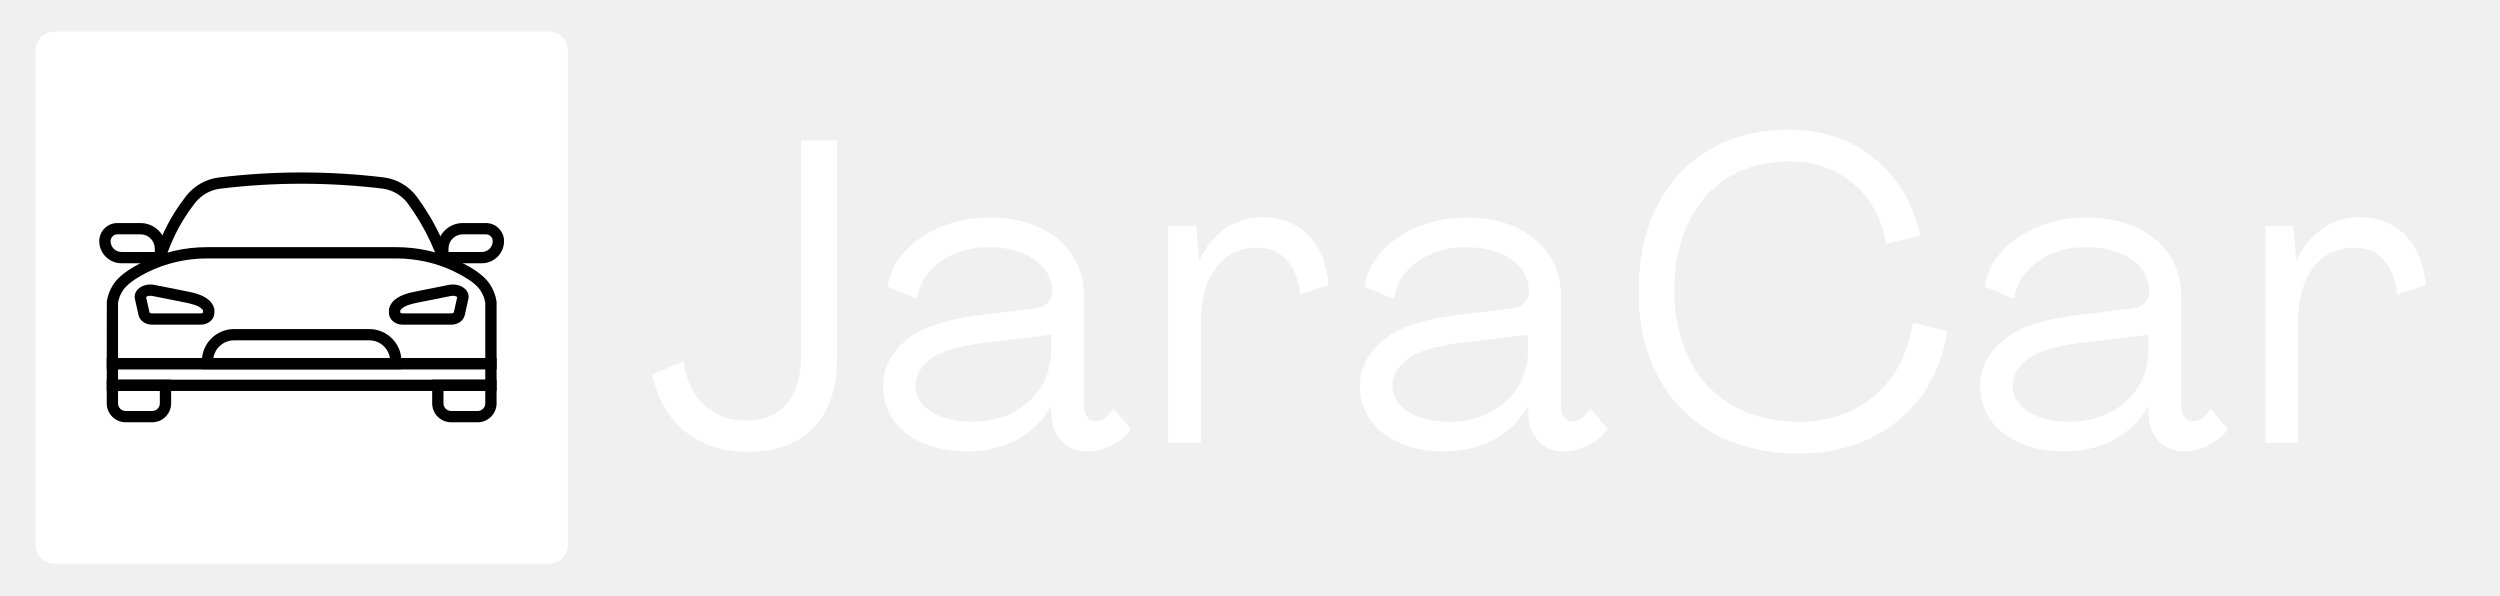
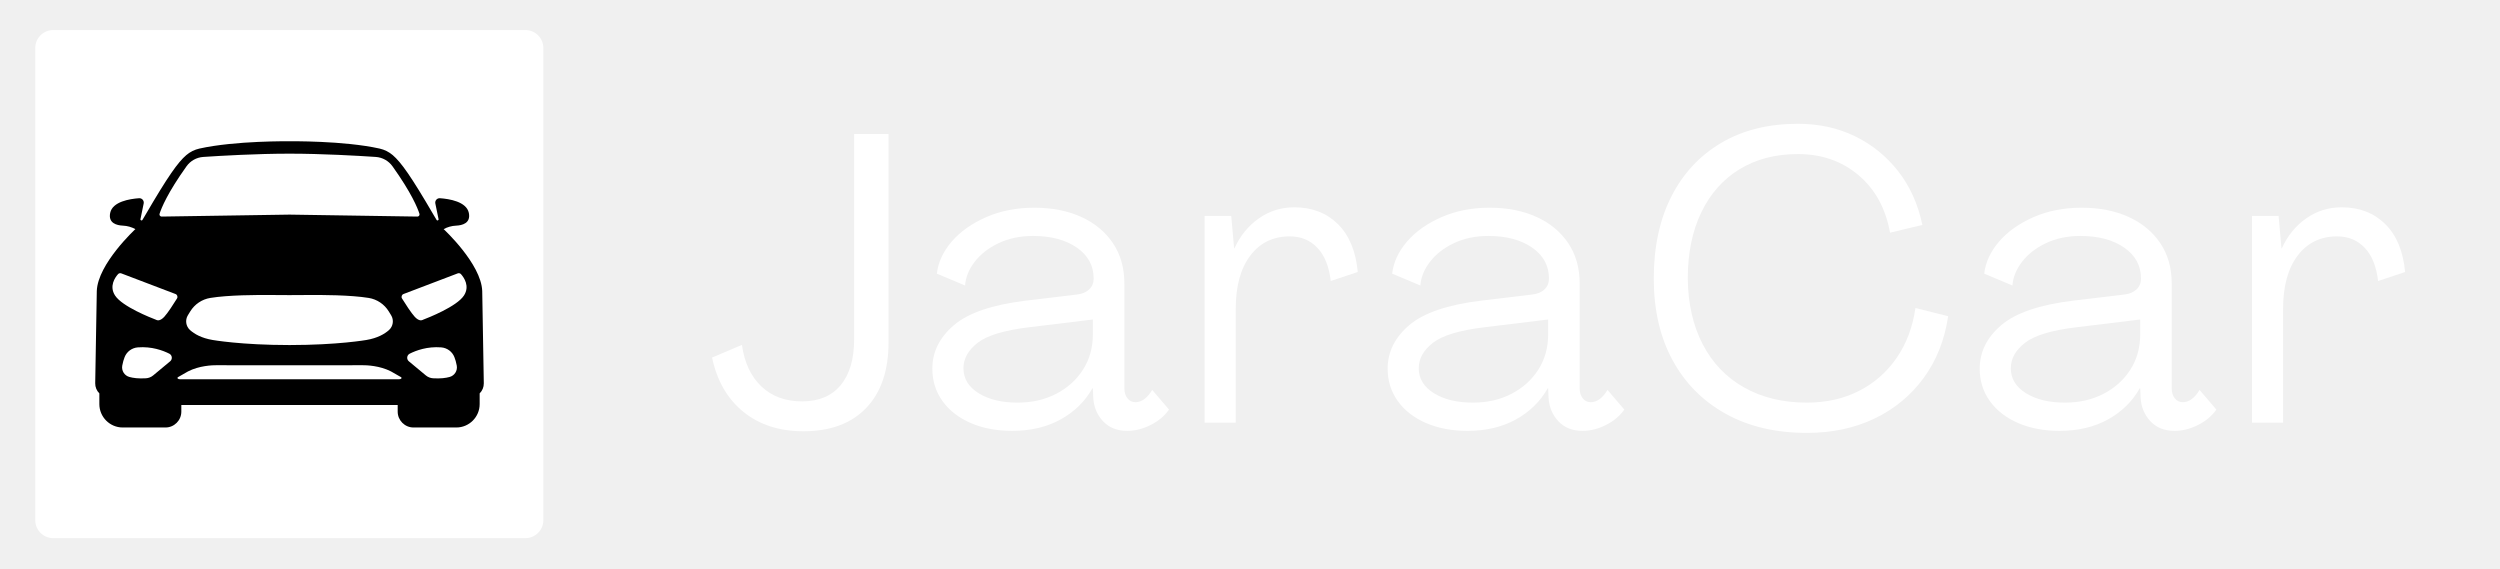
- <svg xmlns="http://www.w3.org/2000/svg" width="2100" zoomAndPan="magnify" viewBox="0 0 1574.88 375" height="500" preserveAspectRatio="xMidYMid meet" version="1.0">
+ <svg xmlns="http://www.w3.org/2000/svg" width="2200" zoomAndPan="magnify" viewBox="0 0 1650 375" height="500" preserveAspectRatio="xMidYMid meet" version="1.0">
  <defs>
    <g />
-     <clipPath id="6b9b9d43f3">
-       <path d="M 22.359 19.844 L 357.672 19.844 L 357.672 355.156 L 22.359 355.156 Z M 22.359 19.844 " clip-rule="nonzero" />
+     <clipPath id="706ef291c7">
+       <path d="M 23.273 19.828 L 358.613 19.828 L 358.613 355.172 L 23.273 355.172 Z M 23.273 19.828 " clip-rule="nonzero" />
    </clipPath>
-     <clipPath id="64be3462d2">
-       <path d="M 34.215 19.844 L 345.816 19.844 C 352.363 19.844 357.672 25.152 357.672 31.699 L 357.672 343.301 C 357.672 349.848 352.363 355.156 345.816 355.156 L 34.215 355.156 C 27.668 355.156 22.359 349.848 22.359 343.301 L 22.359 31.699 C 22.359 25.152 27.668 19.844 34.215 19.844 Z M 34.215 19.844 " clip-rule="nonzero" />
+     <clipPath id="e80d8daa7f">
+       <path d="M 35.129 19.828 L 346.754 19.828 C 353.305 19.828 358.613 25.141 358.613 31.688 L 358.613 343.312 C 358.613 349.859 353.305 355.172 346.754 355.172 L 35.129 355.172 C 28.582 355.172 23.273 349.859 23.273 343.312 L 23.273 31.688 C 23.273 25.141 28.582 19.828 35.129 19.828 Z M 35.129 19.828 " clip-rule="nonzero" />
    </clipPath>
-     <clipPath id="375074a1d2">
-       <path d="M 0.359 0.844 L 335.672 0.844 L 335.672 336.156 L 0.359 336.156 Z M 0.359 0.844 " clip-rule="nonzero" />
+     <clipPath id="81ac291950">
+       <path d="M 0.273 0.828 L 335.613 0.828 L 335.613 336.172 L 0.273 336.172 Z M 0.273 0.828 " clip-rule="nonzero" />
    </clipPath>
-     <clipPath id="38b58fbb8f">
-       <path d="M 12.215 0.844 L 323.816 0.844 C 330.363 0.844 335.672 6.152 335.672 12.699 L 335.672 324.301 C 335.672 330.848 330.363 336.156 323.816 336.156 L 12.215 336.156 C 5.668 336.156 0.359 330.848 0.359 324.301 L 0.359 12.699 C 0.359 6.152 5.668 0.844 12.215 0.844 Z M 12.215 0.844 " clip-rule="nonzero" />
+     <clipPath id="8f7d248d7a">
+       <path d="M 12.129 0.828 L 323.754 0.828 C 330.305 0.828 335.613 6.141 335.613 12.688 L 335.613 324.312 C 335.613 330.859 330.305 336.172 323.754 336.172 L 12.129 336.172 C 5.582 336.172 0.273 330.859 0.273 324.312 L 0.273 12.688 C 0.273 6.141 5.582 0.828 12.129 0.828 Z M 12.129 0.828 " clip-rule="nonzero" />
    </clipPath>
-     <clipPath id="09de32d348">
+     <clipPath id="79a2216685">
      <rect x="0" width="336" y="0" height="337" />
    </clipPath>
-     <clipPath id="bef012b966">
-       <path d="M 96 108.574 L 284 108.574 L 284 166 L 96 166 Z M 96 108.574 " clip-rule="nonzero" />
+     <clipPath id="c222216d8f">
+       <path d="M 62.836 93.227 L 319.312 93.227 L 319.312 282.145 L 62.836 282.145 Z M 62.836 93.227 " clip-rule="nonzero" />
    </clipPath>
-     <clipPath id="8ff52d1e30">
-       <path d="M 67 239 L 108 239 L 108 266.062 L 67 266.062 Z M 67 239 " clip-rule="nonzero" />
-     </clipPath>
-     <clipPath id="b215f856c9">
-       <path d="M 272 239 L 313 239 L 313 266.062 L 272 266.062 Z M 272 239 " clip-rule="nonzero" />
-     </clipPath>
-     <clipPath id="0e5a92ad9e">
-       <path d="M 62.457 140 L 105 140 L 105 166 L 62.457 166 Z M 62.457 140 " clip-rule="nonzero" />
-     </clipPath>
-     <clipPath id="e85501afde">
-       <path d="M 275 140 L 317.438 140 L 317.438 166 L 275 166 Z M 275 140 " clip-rule="nonzero" />
-     </clipPath>
-     <clipPath id="182e367a60">
+     <clipPath id="56b4f9965f">
      <rect x="0" width="1140" y="0" height="272" />
    </clipPath>
  </defs>
-   <g clip-path="url(#6b9b9d43f3)">
-     <g clip-path="url(#64be3462d2)">
-       <g transform="matrix(1, 0, 0, 1, 22, 19)">
-         <g clip-path="url(#09de32d348)">
-           <g clip-path="url(#375074a1d2)">
-             <g clip-path="url(#38b58fbb8f)">
-               <path fill="#ffffff" d="M 0.359 0.844 L 335.672 0.844 L 335.672 336.156 L 0.359 336.156 Z M 0.359 0.844 " fill-opacity="1" fill-rule="nonzero" />
+   <g clip-path="url(#706ef291c7)">
+     <g clip-path="url(#e80d8daa7f)">
+       <g transform="matrix(1, 0, 0, 1, 23, 19)">
+         <g clip-path="url(#79a2216685)">
+           <g clip-path="url(#81ac291950)">
+             <g clip-path="url(#8f7d248d7a)">
+               <path fill="#ffffff" d="M 0.273 0.828 L 335.613 0.828 L 335.613 336.172 L 0.273 336.172 Z M 0.273 0.828 " fill-opacity="1" fill-rule="nonzero" />
            </g>
          </g>
        </g>
      </g>
    </g>
  </g>
-   <g clip-path="url(#bef012b966)">
-     <path fill="#000000" d="M 276.645 165.988 C 273.527 156.891 269.457 148.086 264.547 139.816 C 262.172 135.824 259.57 131.898 256.805 128.148 C 252.988 122.977 247.094 119.57 240.633 118.789 C 223.91 116.777 206.891 115.754 190.047 115.75 L 189.957 115.75 C 172.898 115.75 155.656 116.797 138.707 118.863 C 132.383 119.637 126.695 122.879 122.695 128 C 120.121 131.297 117.707 134.777 115.52 138.34 C 110.266 146.902 106.176 156.148 103.355 165.828 L 96.52 163.848 C 99.512 153.559 103.863 143.727 109.445 134.629 C 111.777 130.832 114.348 127.137 117.082 123.633 C 122.25 117.012 129.621 112.812 137.844 111.812 C 155.074 109.711 172.609 108.645 189.953 108.645 L 190.043 108.645 C 207.164 108.645 224.469 109.688 241.473 111.734 C 249.871 112.746 257.547 117.191 262.523 123.938 C 265.434 127.875 268.168 131.996 270.66 136.191 C 275.82 144.879 280.098 154.129 283.367 163.684 L 276.633 165.988 Z M 276.645 165.988 " fill-opacity="1" fill-rule="nonzero" />
+   <g clip-path="url(#c222216d8f)">
+     <path fill="#000000" d="M 306.227 195.016 C 301.512 202.336 282.344 209.832 279.367 210.961 C 279.176 211.035 278.988 211.121 278.801 211.207 C 278.246 211.469 276.43 211.969 273.762 209.121 C 271.418 206.629 267.383 200.301 265.328 196.996 C 264.66 195.918 265.141 194.496 266.324 194.047 L 302.105 180.426 C 302.867 180.137 303.723 180.344 304.262 180.953 C 306.227 183.168 310.207 188.84 306.227 195.016 Z M 296.828 248.773 C 294.352 249.48 290.805 249.969 285.848 249.672 C 284.09 249.566 282.406 248.902 281.055 247.773 L 269.84 238.457 C 268.168 237.066 268.461 234.406 270.406 233.426 C 274.633 231.297 282.031 228.551 291.199 229.27 C 295.09 229.574 298.473 232.055 299.898 235.691 C 300.508 237.246 301.082 239.125 301.469 241.332 C 302.055 244.637 300.051 247.855 296.828 248.773 Z M 263.367 250.324 L 118.781 250.324 C 117.344 250.324 116.59 249.422 117.566 248.867 L 124.082 245.141 C 131.473 241.332 140.043 240.992 143.438 241.027 C 147.234 241.066 151.027 241.078 154.824 241.078 L 227.324 241.078 C 231.121 241.078 234.914 241.066 238.711 241.027 C 242.105 240.992 250.676 241.332 258.066 245.141 L 264.582 248.867 C 265.559 249.422 264.809 250.324 263.367 250.324 Z M 116.82 196.996 C 114.77 200.301 110.734 206.629 108.391 209.121 C 105.719 211.969 103.902 211.469 103.348 211.207 C 103.16 211.121 102.973 211.035 102.781 210.961 C 99.809 209.832 80.637 202.336 75.922 195.016 C 71.941 188.84 75.926 183.168 77.887 180.953 C 78.426 180.344 79.285 180.137 80.043 180.426 L 115.828 194.047 C 117.012 194.496 117.488 195.918 116.82 196.996 Z M 112.309 238.457 L 101.098 247.773 C 99.742 248.902 98.059 249.566 96.301 249.672 C 91.344 249.969 87.801 249.48 85.32 248.773 C 82.098 247.855 80.098 244.637 80.68 241.332 C 81.07 239.125 81.641 237.246 82.25 235.691 C 83.68 232.055 87.059 229.574 90.949 229.27 C 100.117 228.551 107.52 231.297 111.742 233.426 C 113.688 234.406 113.98 237.066 112.309 238.457 Z M 256.695 217.871 C 253.84 220.41 249.191 223.148 241.848 224.383 C 241.848 224.383 222.98 227.734 191.074 227.734 C 159.168 227.734 140.301 224.383 140.301 224.383 C 132.957 223.148 128.309 220.41 125.453 217.871 C 122.656 215.383 122.051 211.242 124.012 208.055 L 125.57 205.523 C 128.488 200.777 133.312 197.523 138.809 196.633 C 150.598 194.723 169.203 194.582 180.746 194.715 C 187.551 194.793 194.359 194.801 201.172 194.719 C 212.691 194.578 231.473 194.711 243.34 196.633 C 248.836 197.523 253.664 200.777 256.582 205.523 L 258.137 208.055 C 260.098 211.242 259.492 215.383 256.695 217.871 Z M 105.316 141.094 C 106.543 137.242 110.574 127.305 123.09 109.766 C 125.672 106.145 129.738 103.875 134.172 103.578 C 145.637 102.812 169.457 101.418 191.074 101.418 C 212.691 101.418 236.516 102.812 247.977 103.578 C 252.414 103.875 256.477 106.145 259.059 109.766 C 271.574 127.305 275.605 137.242 276.836 141.094 C 277.129 142.012 276.434 142.953 275.465 142.938 L 191.074 141.641 L 106.684 142.938 C 105.715 142.953 105.02 142.012 105.316 141.094 Z M 319.309 252.945 L 318.266 192.031 C 317.605 174.129 292.801 151.215 292.801 151.215 C 295.324 149.848 298.125 149.055 301 148.926 C 305.059 148.75 310.82 147.336 309.438 140.535 C 307.906 133.035 296.441 131.246 290.352 130.824 C 288.441 130.691 286.934 132.426 287.32 134.305 L 289.449 144.648 C 289.449 144.652 289.449 144.66 289.453 144.668 C 289.605 145.441 288.547 145.832 288.141 145.156 L 286.25 141.969 C 271.254 116.234 264.715 107.109 259.219 102.395 C 256.727 100.254 253.738 98.766 250.531 98.055 C 226.777 92.773 191.074 93.238 191.074 93.238 C 191.074 93.238 155.375 92.773 131.617 98.055 C 128.41 98.766 125.426 100.254 122.934 102.395 C 117.434 107.109 110.895 116.234 95.902 141.969 L 94.008 145.156 C 93.602 145.832 92.547 145.441 92.699 144.668 C 92.699 144.66 92.699 144.652 92.703 144.648 L 94.828 134.305 C 95.215 132.426 93.707 130.691 91.797 130.824 C 85.707 131.246 74.246 133.035 72.715 140.535 C 71.328 147.336 77.094 148.75 81.152 148.926 C 84.023 149.055 86.824 149.848 89.348 151.215 C 89.348 151.215 64.543 174.129 63.883 192.031 L 62.84 252.945 C 62.797 255.473 63.797 257.891 65.574 259.629 L 65.574 266.73 C 65.574 275.207 72.508 282.145 80.977 282.145 L 109.234 282.145 C 114.977 282.145 119.676 277.441 119.676 271.691 L 119.676 267.281 L 262.473 267.281 L 262.473 271.691 C 262.473 277.441 267.172 282.145 272.914 282.145 L 301.172 282.145 C 309.645 282.145 316.574 275.207 316.574 266.73 L 316.574 259.629 C 318.355 257.891 319.352 255.473 319.309 252.945 " fill-opacity="1" fill-rule="nonzero" />
  </g>
-   <path fill="#000000" d="M 312.789 232.641 L 67.184 232.641 L 67.223 189.934 C 67.801 186.141 69.16 182.562 71.258 179.316 C 72.379 177.582 75.785 172.312 88.469 165.77 C 88.895 165.547 89.344 165.32 89.809 165.09 C 102.156 158.949 116.219 155.707 130.477 155.707 L 249.441 155.707 C 262.941 155.707 276.293 158.617 288.059 164.121 C 289.711 164.895 291.188 165.637 292.5 166.328 C 302.988 171.867 306.672 176.172 308.711 179.309 C 310.82 182.562 312.188 186.141 312.754 189.945 L 312.793 190.469 L 312.793 232.641 Z M 74.301 225.531 L 305.664 225.531 L 305.664 190.742 C 305.223 188.043 304.234 185.496 302.727 183.172 C 301.16 180.762 298.203 177.375 289.16 172.609 C 287.945 171.969 286.57 171.27 285.031 170.551 C 274.207 165.488 261.898 162.812 249.438 162.812 L 130.469 162.812 C 117.309 162.812 104.344 165.797 92.973 171.449 C 92.539 171.664 92.125 171.871 91.734 172.082 C 84.434 175.852 79.551 179.578 77.238 183.164 C 75.73 185.496 74.746 188.043 74.301 190.742 Z M 74.301 225.531 " fill-opacity="1" fill-rule="nonzero" />
-   <path fill="#000000" d="M 252.852 232.641 L 127.113 232.641 L 127.113 227.531 C 127.113 216.387 136.195 207.32 147.359 207.32 L 232.605 207.32 C 243.77 207.32 252.852 216.387 252.852 227.531 Z M 134.387 225.531 L 245.578 225.531 C 244.613 219.25 239.16 214.422 232.605 214.422 L 147.359 214.422 C 140.805 214.422 135.352 219.25 134.387 225.531 Z M 134.387 225.531 " fill-opacity="1" fill-rule="nonzero" />
-   <path fill="#000000" d="M 126.242 204.559 L 95.809 204.559 C 91.543 204.559 88.016 202.078 87.215 198.52 L 84.945 188.395 C 84.457 186.203 85.129 183.969 86.797 182.262 C 89.184 179.809 93.258 178.715 97.188 179.477 C 104.68 180.926 111.457 182.297 117.578 183.531 C 122.117 184.449 129.52 185.949 133.164 190.785 C 133.949 191.828 134.516 192.965 134.855 194.16 L 134.992 194.637 L 134.992 197.105 C 134.992 201.285 131.148 204.566 126.242 204.566 Z M 91.965 187.145 L 94.164 196.969 C 94.223 197.02 94.816 197.449 95.809 197.449 L 126.242 197.449 C 127.145 197.449 127.699 197.117 127.875 196.93 L 127.875 195.711 C 127.773 195.484 127.645 195.258 127.477 195.039 C 125.461 192.363 119.488 191.156 116.285 190.508 C 110.062 189.25 103.309 187.883 95.832 186.438 C 93.914 186.062 92.43 186.711 91.965 187.133 Z M 91.965 187.145 " fill-opacity="1" fill-rule="nonzero" />
-   <path fill="#000000" d="M 284.156 204.559 L 253.723 204.559 C 248.816 204.559 244.973 201.281 244.973 197.098 L 244.973 194.629 L 245.109 194.152 C 245.449 192.953 246.016 191.816 246.801 190.781 C 250.445 185.941 257.848 184.445 262.273 183.551 L 262.508 183.504 C 268.605 182.273 275.34 180.91 282.785 179.469 C 286.707 178.715 290.781 179.805 293.172 182.254 C 294.84 183.969 295.516 186.203 295.027 188.387 L 292.754 198.516 C 291.957 202.066 288.422 204.555 284.16 204.555 Z M 252.09 196.938 C 252.266 197.121 252.82 197.457 253.723 197.457 L 284.156 197.457 C 285.148 197.457 285.738 197.031 285.828 196.883 L 288 187.152 C 287.535 186.727 286.055 186.078 284.129 186.453 C 276.703 187.887 269.988 189.246 263.906 190.477 L 263.68 190.523 C 260.469 191.172 254.504 192.379 252.48 195.059 C 252.316 195.277 252.184 195.496 252.082 195.723 L 252.082 196.945 Z M 252.09 196.938 " fill-opacity="1" fill-rule="nonzero" />
-   <path fill="#000000" d="M 312.789 246.301 L 67.184 246.301 L 67.184 225.531 L 312.789 225.531 Z M 74.301 239.199 L 305.664 239.199 L 305.664 232.641 L 74.301 232.641 Z M 74.301 239.199 " fill-opacity="1" fill-rule="nonzero" />
-   <g clip-path="url(#8ff52d1e30)">
-     <path fill="#000000" d="M 95.82 266.035 L 79.109 266.035 C 72.527 266.035 67.176 260.691 67.176 254.125 L 67.176 239.191 L 107.754 239.191 L 107.754 254.125 C 107.754 260.691 102.402 266.035 95.82 266.035 Z M 74.301 246.301 L 74.301 254.125 C 74.301 256.773 76.457 258.926 79.109 258.926 L 95.82 258.926 C 98.473 258.926 100.633 256.773 100.633 254.125 L 100.633 246.301 Z M 74.301 246.301 " fill-opacity="1" fill-rule="nonzero" />
-   </g>
-   <g clip-path="url(#b215f856c9)">
-     <path fill="#000000" d="M 300.855 266.035 L 284.145 266.035 C 277.562 266.035 272.211 260.691 272.211 254.125 L 272.211 239.191 L 312.789 239.191 L 312.789 254.125 C 312.789 260.691 307.434 266.035 300.855 266.035 Z M 279.332 246.301 L 279.332 254.125 C 279.332 256.773 281.492 258.926 284.145 258.926 L 300.855 258.926 C 303.508 258.926 305.664 256.773 305.664 254.125 L 305.664 246.301 Z M 279.332 246.301 " fill-opacity="1" fill-rule="nonzero" />
-   </g>
-   <g clip-path="url(#0e5a92ad9e)">
-     <path fill="#000000" d="M 104.578 165.852 L 76.449 165.852 C 68.75 165.852 62.48 159.594 62.48 151.906 C 62.48 145.629 67.594 140.531 73.875 140.531 L 88.492 140.531 C 97.359 140.531 104.578 147.734 104.578 156.586 L 104.578 165.855 Z M 73.883 147.633 C 71.523 147.633 69.602 149.551 69.602 151.906 C 69.602 155.676 72.68 158.742 76.449 158.742 L 97.453 158.742 L 97.453 156.582 C 97.453 151.648 93.434 147.633 88.492 147.633 L 73.875 147.633 Z M 73.883 147.633 " fill-opacity="1" fill-rule="nonzero" />
-   </g>
-   <g clip-path="url(#e85501afde)">
-     <path fill="#000000" d="M 303.516 165.852 L 275.387 165.852 L 275.387 156.582 C 275.387 147.73 282.605 140.523 291.473 140.523 L 306.09 140.523 C 312.375 140.523 317.492 145.629 317.492 151.898 C 317.492 159.594 311.219 165.844 303.52 165.844 Z M 282.504 158.742 L 303.508 158.742 C 307.285 158.742 310.355 155.672 310.355 151.906 C 310.355 149.551 308.438 147.633 306.078 147.633 L 291.461 147.633 C 286.52 147.633 282.496 151.648 282.496 156.582 L 282.496 158.742 Z M 282.504 158.742 " fill-opacity="1" fill-rule="nonzero" />
-   </g>
-   <g transform="matrix(1, 0, 0, 1, 405, 76)">
-     <g clip-path="url(#182e367a60)">
+   <g transform="matrix(1, 0, 0, 1, 464, 76)">
+     <g clip-path="url(#56b4f9965f)">
      <g fill="#ffffff" fill-opacity="1">
-         <g transform="translate(0.436053, 202.9568)">
+         <g transform="translate(0.55705, 202.9637)">
          <g>
-             <path d="M 65.656 5.672 C 49.812 5.672 36.617 1.395 26.078 -7.156 C 15.535 -15.719 8.645 -27.656 5.406 -42.969 L 25.125 -51.344 C 26.75 -39.633 31.031 -30.488 37.969 -23.906 C 44.906 -17.332 53.867 -14.047 64.859 -14.047 C 75.836 -14.047 84.301 -17.602 90.25 -24.719 C 96.195 -31.844 99.172 -41.977 99.172 -55.125 L 99.172 -190.5 L 121.875 -190.5 L 121.875 -52.969 C 121.875 -34.406 116.961 -19.988 107.141 -9.719 C 97.328 0.539 83.5 5.672 65.656 5.672 Z M 65.656 5.672 " />
+             <path d="M 65.672 5.672 C 49.816 5.672 36.617 1.395 26.078 -7.156 C 15.535 -15.719 8.645 -27.656 5.406 -42.969 L 25.125 -51.344 C 26.75 -39.633 31.031 -30.488 37.969 -23.906 C 44.906 -17.332 53.867 -14.047 64.859 -14.047 C 75.848 -14.047 84.312 -17.602 90.25 -24.719 C 96.195 -31.844 99.172 -41.977 99.172 -55.125 L 99.172 -190.516 L 121.875 -190.516 L 121.875 -52.969 C 121.875 -34.406 116.961 -19.988 107.141 -9.719 C 97.328 0.539 83.504 5.672 65.672 5.672 Z M 65.672 5.672 " />
          </g>
        </g>
      </g>
      <g fill="#ffffff" fill-opacity="1">
-         <g transform="translate(145.8098, 202.9568)">
+         <g transform="translate(145.9419, 202.9637)">
          <g>
-             <path d="M 58.094 5.406 C 47.82 5.406 38.723 3.691 30.797 0.266 C 22.879 -3.148 16.664 -7.969 12.156 -14.188 C 7.656 -20.406 5.406 -27.566 5.406 -35.672 C 5.406 -46.66 10.133 -56.207 19.594 -64.312 C 29.051 -72.414 44.859 -77.82 67.016 -80.531 L 100.797 -84.578 C 104.211 -84.941 106.91 -86.066 108.891 -87.953 C 110.879 -89.848 111.875 -92.234 111.875 -95.109 C 111.875 -103.578 108.18 -110.379 100.797 -115.516 C 93.41 -120.648 83.77 -123.219 71.875 -123.219 C 63.406 -123.219 55.836 -121.641 49.172 -118.484 C 42.516 -115.336 37.25 -111.238 33.375 -106.188 C 29.5 -101.145 27.379 -95.922 27.016 -90.516 L 8.375 -98.359 C 9.281 -105.922 12.566 -112.988 18.234 -119.562 C 23.91 -126.145 31.477 -131.504 40.938 -135.641 C 50.395 -139.785 60.977 -141.859 72.688 -141.859 C 84.395 -141.859 94.707 -139.832 103.625 -135.781 C 112.539 -131.727 119.52 -125.961 124.562 -118.484 C 129.613 -111.016 132.141 -102.145 132.141 -91.875 L 132.141 -22.703 C 132.141 -19.992 132.812 -17.785 134.156 -16.078 C 135.508 -14.367 137.27 -13.516 139.438 -13.516 C 143.57 -13.516 147.266 -16.219 150.516 -21.625 L 161.594 -8.641 C 158.707 -4.504 154.695 -1.129 149.562 1.484 C 144.426 4.098 139.25 5.406 134.031 5.406 C 127.363 5.406 122.047 3.289 118.078 -0.938 C 114.117 -5.176 111.957 -10.359 111.594 -16.484 L 111.328 -22.703 L 111.062 -22.703 C 106.195 -14.055 99.211 -7.207 90.109 -2.156 C 81.016 2.883 70.344 5.406 58.094 5.406 Z M 61.609 -13.234 C 71.16 -13.234 79.672 -15.172 87.141 -19.047 C 94.617 -22.922 100.52 -28.234 104.844 -34.984 C 109.164 -41.742 111.328 -49.539 111.328 -58.375 L 111.328 -68.094 L 69.172 -62.969 C 52.785 -60.977 41.484 -57.551 35.266 -52.688 C 29.047 -47.82 25.938 -42.238 25.938 -35.938 C 25.938 -29.094 29.27 -23.598 35.938 -19.453 C 42.602 -15.305 51.16 -13.234 61.609 -13.234 Z M 61.609 -13.234 " />
+             <path d="M 58.094 5.406 C 47.832 5.406 38.738 3.691 30.812 0.266 C 22.883 -3.148 16.664 -7.969 12.156 -14.188 C 7.656 -20.406 5.406 -27.566 5.406 -35.672 C 5.406 -46.66 10.133 -56.207 19.594 -64.312 C 29.051 -72.414 44.859 -77.82 67.016 -80.531 L 100.797 -84.578 C 104.223 -84.941 106.926 -86.066 108.906 -87.953 C 110.883 -89.848 111.875 -92.238 111.875 -95.125 C 111.875 -103.594 108.18 -110.395 100.797 -115.531 C 93.41 -120.664 83.77 -123.234 71.875 -123.234 C 63.414 -123.234 55.852 -121.656 49.188 -118.5 C 42.52 -115.344 37.25 -111.242 33.375 -106.203 C 29.5 -101.16 27.379 -95.938 27.016 -90.531 L 8.375 -98.359 C 9.281 -105.93 12.566 -113.004 18.234 -119.578 C 23.91 -126.148 31.477 -131.508 40.938 -135.656 C 50.395 -139.801 60.977 -141.875 72.688 -141.875 C 84.406 -141.875 94.723 -139.848 103.641 -135.797 C 112.555 -131.742 119.535 -125.977 124.578 -118.5 C 129.617 -111.02 132.141 -102.145 132.141 -91.875 L 132.141 -22.703 C 132.141 -19.992 132.816 -17.785 134.172 -16.078 C 135.523 -14.367 137.281 -13.516 139.438 -13.516 C 143.582 -13.516 147.273 -16.219 150.516 -21.625 L 161.594 -8.641 C 158.719 -4.504 154.711 -1.129 149.578 1.484 C 144.441 4.098 139.258 5.406 134.031 5.406 C 127.363 5.406 122.047 3.289 118.078 -0.938 C 114.117 -5.176 111.961 -10.359 111.609 -16.484 L 111.344 -22.703 L 111.062 -22.703 C 106.195 -14.055 99.211 -7.207 90.109 -2.156 C 81.016 2.883 70.344 5.406 58.094 5.406 Z M 61.609 -13.234 C 71.16 -13.234 79.672 -15.172 87.141 -19.047 C 94.617 -22.922 100.52 -28.234 104.844 -34.984 C 109.176 -41.742 111.344 -49.539 111.344 -58.375 L 111.344 -68.094 L 69.188 -62.969 C 52.789 -60.977 41.484 -57.551 35.266 -52.688 C 29.047 -47.832 25.938 -42.25 25.938 -35.938 C 25.938 -29.094 29.27 -23.598 35.938 -19.453 C 42.602 -15.305 51.16 -13.234 61.609 -13.234 Z M 61.609 -13.234 " />
          </g>
        </g>
      </g>
      <g fill="#ffffff" fill-opacity="1">
-         <g transform="translate(317.3941, 202.9568)">
+         <g transform="translate(317.5393, 202.9637)">
          <g>
-             <path d="M 72.688 -142.141 C 84.395 -142.141 93.988 -138.445 101.469 -131.062 C 108.945 -123.676 113.316 -113.133 114.578 -99.438 L 96.734 -93.5 C 95.648 -103.039 92.723 -110.332 87.953 -115.375 C 83.18 -120.426 77.102 -122.953 69.719 -122.953 C 58.727 -122.953 50.035 -118.719 43.641 -110.25 C 37.242 -101.781 34.047 -90.07 34.047 -75.125 L 34.047 0 L 13.516 0 L 13.516 -136.453 L 31.078 -136.453 L 32.969 -115.109 L 33.234 -115.109 C 37.016 -123.398 42.375 -129.977 49.312 -134.844 C 56.25 -139.707 64.039 -142.141 72.688 -142.141 Z M 72.688 -142.141 " />
+             <path d="M 72.688 -142.141 C 84.406 -142.141 94 -138.445 101.469 -131.062 C 108.945 -123.676 113.316 -113.141 114.578 -99.453 L 96.75 -93.5 C 95.664 -103.051 92.734 -110.348 87.953 -115.391 C 83.18 -120.43 77.102 -122.953 69.719 -122.953 C 58.727 -122.953 50.035 -118.719 43.641 -110.25 C 37.242 -101.781 34.047 -90.07 34.047 -75.125 L 34.047 0 L 13.516 0 L 13.516 -136.469 L 31.078 -136.469 L 32.969 -115.125 L 33.234 -115.125 C 37.016 -123.406 42.375 -129.977 49.312 -134.844 C 56.25 -139.707 64.039 -142.141 72.688 -142.141 Z M 72.688 -142.141 " />
          </g>
        </g>
      </g>
      <g fill="#ffffff" fill-opacity="1">
-         <g transform="translate(446.285, 202.9568)">
+         <g transform="translate(446.44, 202.9637)">
          <g>
-             <path d="M 58.094 5.406 C 47.82 5.406 38.723 3.691 30.797 0.266 C 22.879 -3.148 16.664 -7.969 12.156 -14.188 C 7.656 -20.406 5.406 -27.566 5.406 -35.672 C 5.406 -46.66 10.133 -56.207 19.594 -64.312 C 29.051 -72.414 44.859 -77.82 67.016 -80.531 L 100.797 -84.578 C 104.211 -84.941 106.91 -86.066 108.891 -87.953 C 110.879 -89.848 111.875 -92.234 111.875 -95.109 C 111.875 -103.578 108.18 -110.379 100.797 -115.516 C 93.41 -120.648 83.77 -123.219 71.875 -123.219 C 63.406 -123.219 55.836 -121.641 49.172 -118.484 C 42.516 -115.336 37.25 -111.238 33.375 -106.188 C 29.5 -101.145 27.379 -95.922 27.016 -90.516 L 8.375 -98.359 C 9.281 -105.922 12.566 -112.988 18.234 -119.562 C 23.91 -126.145 31.477 -131.504 40.938 -135.641 C 50.395 -139.785 60.977 -141.859 72.688 -141.859 C 84.395 -141.859 94.707 -139.832 103.625 -135.781 C 112.539 -131.727 119.52 -125.961 124.562 -118.484 C 129.613 -111.016 132.141 -102.145 132.141 -91.875 L 132.141 -22.703 C 132.141 -19.992 132.812 -17.785 134.156 -16.078 C 135.508 -14.367 137.27 -13.516 139.438 -13.516 C 143.57 -13.516 147.266 -16.219 150.516 -21.625 L 161.594 -8.641 C 158.707 -4.504 154.695 -1.129 149.562 1.484 C 144.426 4.098 139.25 5.406 134.031 5.406 C 127.363 5.406 122.047 3.289 118.078 -0.938 C 114.117 -5.176 111.957 -10.359 111.594 -16.484 L 111.328 -22.703 L 111.062 -22.703 C 106.195 -14.055 99.211 -7.207 90.109 -2.156 C 81.016 2.883 70.344 5.406 58.094 5.406 Z M 61.609 -13.234 C 71.16 -13.234 79.672 -15.172 87.141 -19.047 C 94.617 -22.922 100.52 -28.234 104.844 -34.984 C 109.164 -41.742 111.328 -49.539 111.328 -58.375 L 111.328 -68.094 L 69.172 -62.969 C 52.785 -60.977 41.484 -57.551 35.266 -52.688 C 29.047 -47.82 25.938 -42.238 25.938 -35.938 C 25.938 -29.094 29.27 -23.598 35.938 -19.453 C 42.602 -15.305 51.16 -13.234 61.609 -13.234 Z M 61.609 -13.234 " />
+             <path d="M 58.094 5.406 C 47.832 5.406 38.738 3.691 30.812 0.266 C 22.883 -3.148 16.664 -7.969 12.156 -14.188 C 7.656 -20.406 5.406 -27.566 5.406 -35.672 C 5.406 -46.66 10.133 -56.207 19.594 -64.312 C 29.051 -72.414 44.859 -77.82 67.016 -80.531 L 100.797 -84.578 C 104.223 -84.941 106.926 -86.066 108.906 -87.953 C 110.883 -89.848 111.875 -92.238 111.875 -95.125 C 111.875 -103.594 108.18 -110.395 100.797 -115.531 C 93.41 -120.664 83.77 -123.234 71.875 -123.234 C 63.414 -123.234 55.852 -121.656 49.188 -118.5 C 42.52 -115.344 37.25 -111.242 33.375 -106.203 C 29.5 -101.16 27.379 -95.938 27.016 -90.531 L 8.375 -98.359 C 9.281 -105.93 12.566 -113.004 18.234 -119.578 C 23.91 -126.148 31.477 -131.508 40.938 -135.656 C 50.395 -139.801 60.977 -141.875 72.688 -141.875 C 84.406 -141.875 94.723 -139.848 103.641 -135.797 C 112.555 -131.742 119.535 -125.977 124.578 -118.5 C 129.617 -111.02 132.141 -102.145 132.141 -91.875 L 132.141 -22.703 C 132.141 -19.992 132.816 -17.785 134.172 -16.078 C 135.523 -14.367 137.281 -13.516 139.438 -13.516 C 143.582 -13.516 147.273 -16.219 150.516 -21.625 L 161.594 -8.641 C 158.719 -4.504 154.711 -1.129 149.578 1.484 C 144.441 4.098 139.258 5.406 134.031 5.406 C 127.363 5.406 122.047 3.289 118.078 -0.938 C 114.117 -5.176 111.961 -10.359 111.609 -16.484 L 111.344 -22.703 L 111.062 -22.703 C 106.195 -14.055 99.211 -7.207 90.109 -2.156 C 81.016 2.883 70.344 5.406 58.094 5.406 Z M 61.609 -13.234 C 71.16 -13.234 79.672 -15.172 87.141 -19.047 C 94.617 -22.922 100.52 -28.234 104.844 -34.984 C 109.176 -41.742 111.344 -49.539 111.344 -58.375 L 111.344 -68.094 L 69.188 -62.969 C 52.789 -60.977 41.484 -57.551 35.266 -52.688 C 29.047 -47.832 25.938 -42.25 25.938 -35.938 C 25.938 -29.094 29.27 -23.598 35.938 -19.453 C 42.602 -15.305 51.16 -13.234 61.609 -13.234 Z M 61.609 -13.234 " />
          </g>
        </g>
      </g>
      <g fill="#ffffff" fill-opacity="1">
-         <g transform="translate(617.8693, 202.9568)">
+         <g transform="translate(618.0373, 202.9637)">
          <g>
-             <path d="M 110.516 6.75 C 89.984 6.75 72.148 2.562 57.016 -5.812 C 41.879 -14.188 30.164 -25.984 21.875 -41.203 C 13.594 -56.43 9.453 -74.398 9.453 -95.109 C 9.453 -116.016 13.328 -134.078 21.078 -149.297 C 28.828 -164.516 39.816 -176.312 54.047 -184.688 C 68.273 -193.07 85.117 -197.266 104.578 -197.266 C 118.441 -197.266 131.004 -194.516 142.266 -189.016 C 153.523 -183.523 163.023 -175.82 170.766 -165.906 C 178.516 -156 183.832 -144.203 186.719 -130.516 L 165.375 -125.375 C 162.488 -141.414 155.551 -154.07 144.562 -163.344 C 133.57 -172.625 120.242 -177.266 104.578 -177.266 C 89.805 -177.266 76.969 -173.93 66.062 -167.266 C 55.164 -160.598 46.742 -151.094 40.797 -138.75 C 34.859 -126.414 31.891 -111.867 31.891 -95.109 C 32.066 -78.535 35.352 -64.078 41.75 -51.734 C 48.145 -39.398 57.238 -29.898 69.031 -23.234 C 80.832 -16.566 94.66 -13.234 110.516 -13.234 C 123.305 -13.234 134.742 -15.801 144.828 -20.938 C 154.922 -26.07 163.207 -33.32 169.688 -42.688 C 176.176 -52.062 180.32 -63.051 182.125 -75.656 L 203.75 -70.25 C 201.406 -54.582 196 -40.984 187.531 -29.453 C 179.062 -17.922 168.25 -9.004 155.094 -2.703 C 141.945 3.598 127.086 6.75 110.516 6.75 Z M 110.516 6.75 " />
+             <path d="M 110.531 6.75 C 89.988 6.75 72.148 2.562 57.016 -5.812 C 41.879 -14.188 30.164 -25.984 21.875 -41.203 C 13.594 -56.43 9.453 -74.406 9.453 -95.125 C 9.453 -116.02 13.328 -134.078 21.078 -149.297 C 28.828 -164.523 39.816 -176.328 54.047 -184.703 C 68.273 -193.078 85.117 -197.266 104.578 -197.266 C 118.453 -197.266 131.02 -194.516 142.281 -189.016 C 153.539 -183.523 163.039 -175.828 170.781 -165.922 C 178.531 -156.016 183.848 -144.211 186.734 -130.516 L 165.391 -125.391 C 162.504 -141.422 155.566 -154.078 144.578 -163.359 C 133.586 -172.641 120.254 -177.281 104.578 -177.281 C 89.805 -177.281 76.969 -173.945 66.062 -167.281 C 55.164 -160.613 46.742 -151.109 40.797 -138.766 C 34.859 -126.422 31.891 -111.875 31.891 -95.125 C 32.066 -78.551 35.352 -64.094 41.75 -51.75 C 48.145 -39.406 57.242 -29.898 69.047 -23.234 C 80.848 -16.566 94.676 -13.234 110.531 -13.234 C 123.32 -13.234 134.758 -15.801 144.844 -20.938 C 154.938 -26.07 163.223 -33.32 169.703 -42.688 C 176.191 -52.062 180.336 -63.055 182.141 -75.672 L 203.75 -70.266 C 201.414 -54.586 196.016 -40.984 187.547 -29.453 C 179.078 -17.922 168.266 -9.004 155.109 -2.703 C 141.961 3.598 127.102 6.75 110.531 6.75 Z M 110.531 6.75 " />
          </g>
        </g>
      </g>
      <g fill="#ffffff" fill-opacity="1">
-         <g transform="translate(837.0107, 202.9568)">
+         <g transform="translate(837.1955, 202.9637)">
          <g>
-             <path d="M 58.094 5.406 C 47.82 5.406 38.723 3.691 30.797 0.266 C 22.879 -3.148 16.664 -7.969 12.156 -14.188 C 7.656 -20.406 5.406 -27.566 5.406 -35.672 C 5.406 -46.66 10.133 -56.207 19.594 -64.312 C 29.051 -72.414 44.859 -77.82 67.016 -80.531 L 100.797 -84.578 C 104.211 -84.941 106.91 -86.066 108.891 -87.953 C 110.879 -89.848 111.875 -92.234 111.875 -95.109 C 111.875 -103.578 108.18 -110.379 100.797 -115.516 C 93.41 -120.648 83.77 -123.219 71.875 -123.219 C 63.406 -123.219 55.836 -121.641 49.172 -118.484 C 42.516 -115.336 37.25 -111.238 33.375 -106.188 C 29.5 -101.145 27.379 -95.922 27.016 -90.516 L 8.375 -98.359 C 9.281 -105.922 12.566 -112.988 18.234 -119.562 C 23.91 -126.145 31.477 -131.504 40.938 -135.641 C 50.395 -139.785 60.977 -141.859 72.688 -141.859 C 84.395 -141.859 94.707 -139.832 103.625 -135.781 C 112.539 -131.727 119.52 -125.961 124.562 -118.484 C 129.613 -111.016 132.141 -102.145 132.141 -91.875 L 132.141 -22.703 C 132.141 -19.992 132.812 -17.785 134.156 -16.078 C 135.508 -14.367 137.27 -13.516 139.438 -13.516 C 143.57 -13.516 147.266 -16.219 150.516 -21.625 L 161.594 -8.641 C 158.707 -4.504 154.695 -1.129 149.562 1.484 C 144.426 4.098 139.25 5.406 134.031 5.406 C 127.363 5.406 122.047 3.289 118.078 -0.938 C 114.117 -5.176 111.957 -10.359 111.594 -16.484 L 111.328 -22.703 L 111.062 -22.703 C 106.195 -14.055 99.211 -7.207 90.109 -2.156 C 81.016 2.883 70.344 5.406 58.094 5.406 Z M 61.609 -13.234 C 71.16 -13.234 79.672 -15.172 87.141 -19.047 C 94.617 -22.922 100.52 -28.234 104.844 -34.984 C 109.164 -41.742 111.328 -49.539 111.328 -58.375 L 111.328 -68.094 L 69.172 -62.969 C 52.785 -60.977 41.484 -57.551 35.266 -52.688 C 29.047 -47.82 25.938 -42.238 25.938 -35.938 C 25.938 -29.094 29.27 -23.598 35.938 -19.453 C 42.602 -15.305 51.16 -13.234 61.609 -13.234 Z M 61.609 -13.234 " />
+             <path d="M 58.094 5.406 C 47.832 5.406 38.738 3.691 30.812 0.266 C 22.883 -3.148 16.664 -7.969 12.156 -14.188 C 7.656 -20.406 5.406 -27.566 5.406 -35.672 C 5.406 -46.66 10.133 -56.207 19.594 -64.312 C 29.051 -72.414 44.859 -77.82 67.016 -80.531 L 100.797 -84.578 C 104.223 -84.941 106.926 -86.066 108.906 -87.953 C 110.883 -89.848 111.875 -92.238 111.875 -95.125 C 111.875 -103.594 108.18 -110.395 100.797 -115.531 C 93.41 -120.664 83.77 -123.234 71.875 -123.234 C 63.414 -123.234 55.852 -121.656 49.188 -118.5 C 42.52 -115.344 37.25 -111.242 33.375 -106.203 C 29.5 -101.16 27.379 -95.938 27.016 -90.531 L 8.375 -98.359 C 9.281 -105.93 12.566 -113.004 18.234 -119.578 C 23.91 -126.148 31.477 -131.508 40.938 -135.656 C 50.395 -139.801 60.977 -141.875 72.688 -141.875 C 84.406 -141.875 94.723 -139.848 103.641 -135.797 C 112.555 -131.742 119.535 -125.977 124.578 -118.5 C 129.617 -111.02 132.141 -102.145 132.141 -91.875 L 132.141 -22.703 C 132.141 -19.992 132.816 -17.785 134.172 -16.078 C 135.523 -14.367 137.281 -13.516 139.438 -13.516 C 143.582 -13.516 147.273 -16.219 150.516 -21.625 L 161.594 -8.641 C 158.719 -4.504 154.711 -1.129 149.578 1.484 C 144.441 4.098 139.258 5.406 134.031 5.406 C 127.363 5.406 122.047 3.289 118.078 -0.938 C 114.117 -5.176 111.961 -10.359 111.609 -16.484 L 111.344 -22.703 L 111.062 -22.703 C 106.195 -14.055 99.211 -7.207 90.109 -2.156 C 81.016 2.883 70.344 5.406 58.094 5.406 Z M 61.609 -13.234 C 71.16 -13.234 79.672 -15.172 87.141 -19.047 C 94.617 -22.922 100.52 -28.234 104.844 -34.984 C 109.176 -41.742 111.344 -49.539 111.344 -58.375 L 111.344 -68.094 L 69.188 -62.969 C 52.789 -60.977 41.484 -57.551 35.266 -52.688 C 29.047 -47.832 25.938 -42.25 25.938 -35.938 C 25.938 -29.094 29.27 -23.598 35.938 -19.453 C 42.602 -15.305 51.16 -13.234 61.609 -13.234 Z M 61.609 -13.234 " />
          </g>
        </g>
      </g>
      <g fill="#ffffff" fill-opacity="1">
-         <g transform="translate(1008.595, 202.9568)">
+         <g transform="translate(1008.793, 202.9637)">
          <g>
-             <path d="M 72.688 -142.141 C 84.395 -142.141 93.988 -138.445 101.469 -131.062 C 108.945 -123.676 113.316 -113.133 114.578 -99.438 L 96.734 -93.5 C 95.648 -103.039 92.723 -110.332 87.953 -115.375 C 83.18 -120.426 77.102 -122.953 69.719 -122.953 C 58.727 -122.953 50.035 -118.719 43.641 -110.25 C 37.242 -101.781 34.047 -90.07 34.047 -75.125 L 34.047 0 L 13.516 0 L 13.516 -136.453 L 31.078 -136.453 L 32.969 -115.109 L 33.234 -115.109 C 37.016 -123.398 42.375 -129.977 49.312 -134.844 C 56.25 -139.707 64.039 -142.141 72.688 -142.141 Z M 72.688 -142.141 " />
+             <path d="M 72.688 -142.141 C 84.406 -142.141 94 -138.445 101.469 -131.062 C 108.945 -123.676 113.316 -113.141 114.578 -99.453 L 96.75 -93.5 C 95.664 -103.051 92.734 -110.348 87.953 -115.391 C 83.18 -120.43 77.102 -122.953 69.719 -122.953 C 58.727 -122.953 50.035 -118.719 43.641 -110.25 C 37.242 -101.781 34.047 -90.07 34.047 -75.125 L 34.047 0 L 13.516 0 L 13.516 -136.469 L 31.078 -136.469 L 32.969 -115.125 L 33.234 -115.125 C 37.016 -123.406 42.375 -129.977 49.312 -134.844 C 56.25 -139.707 64.039 -142.141 72.688 -142.141 Z M 72.688 -142.141 " />
          </g>
        </g>
      </g>
    </g>
  </g>
</svg>
